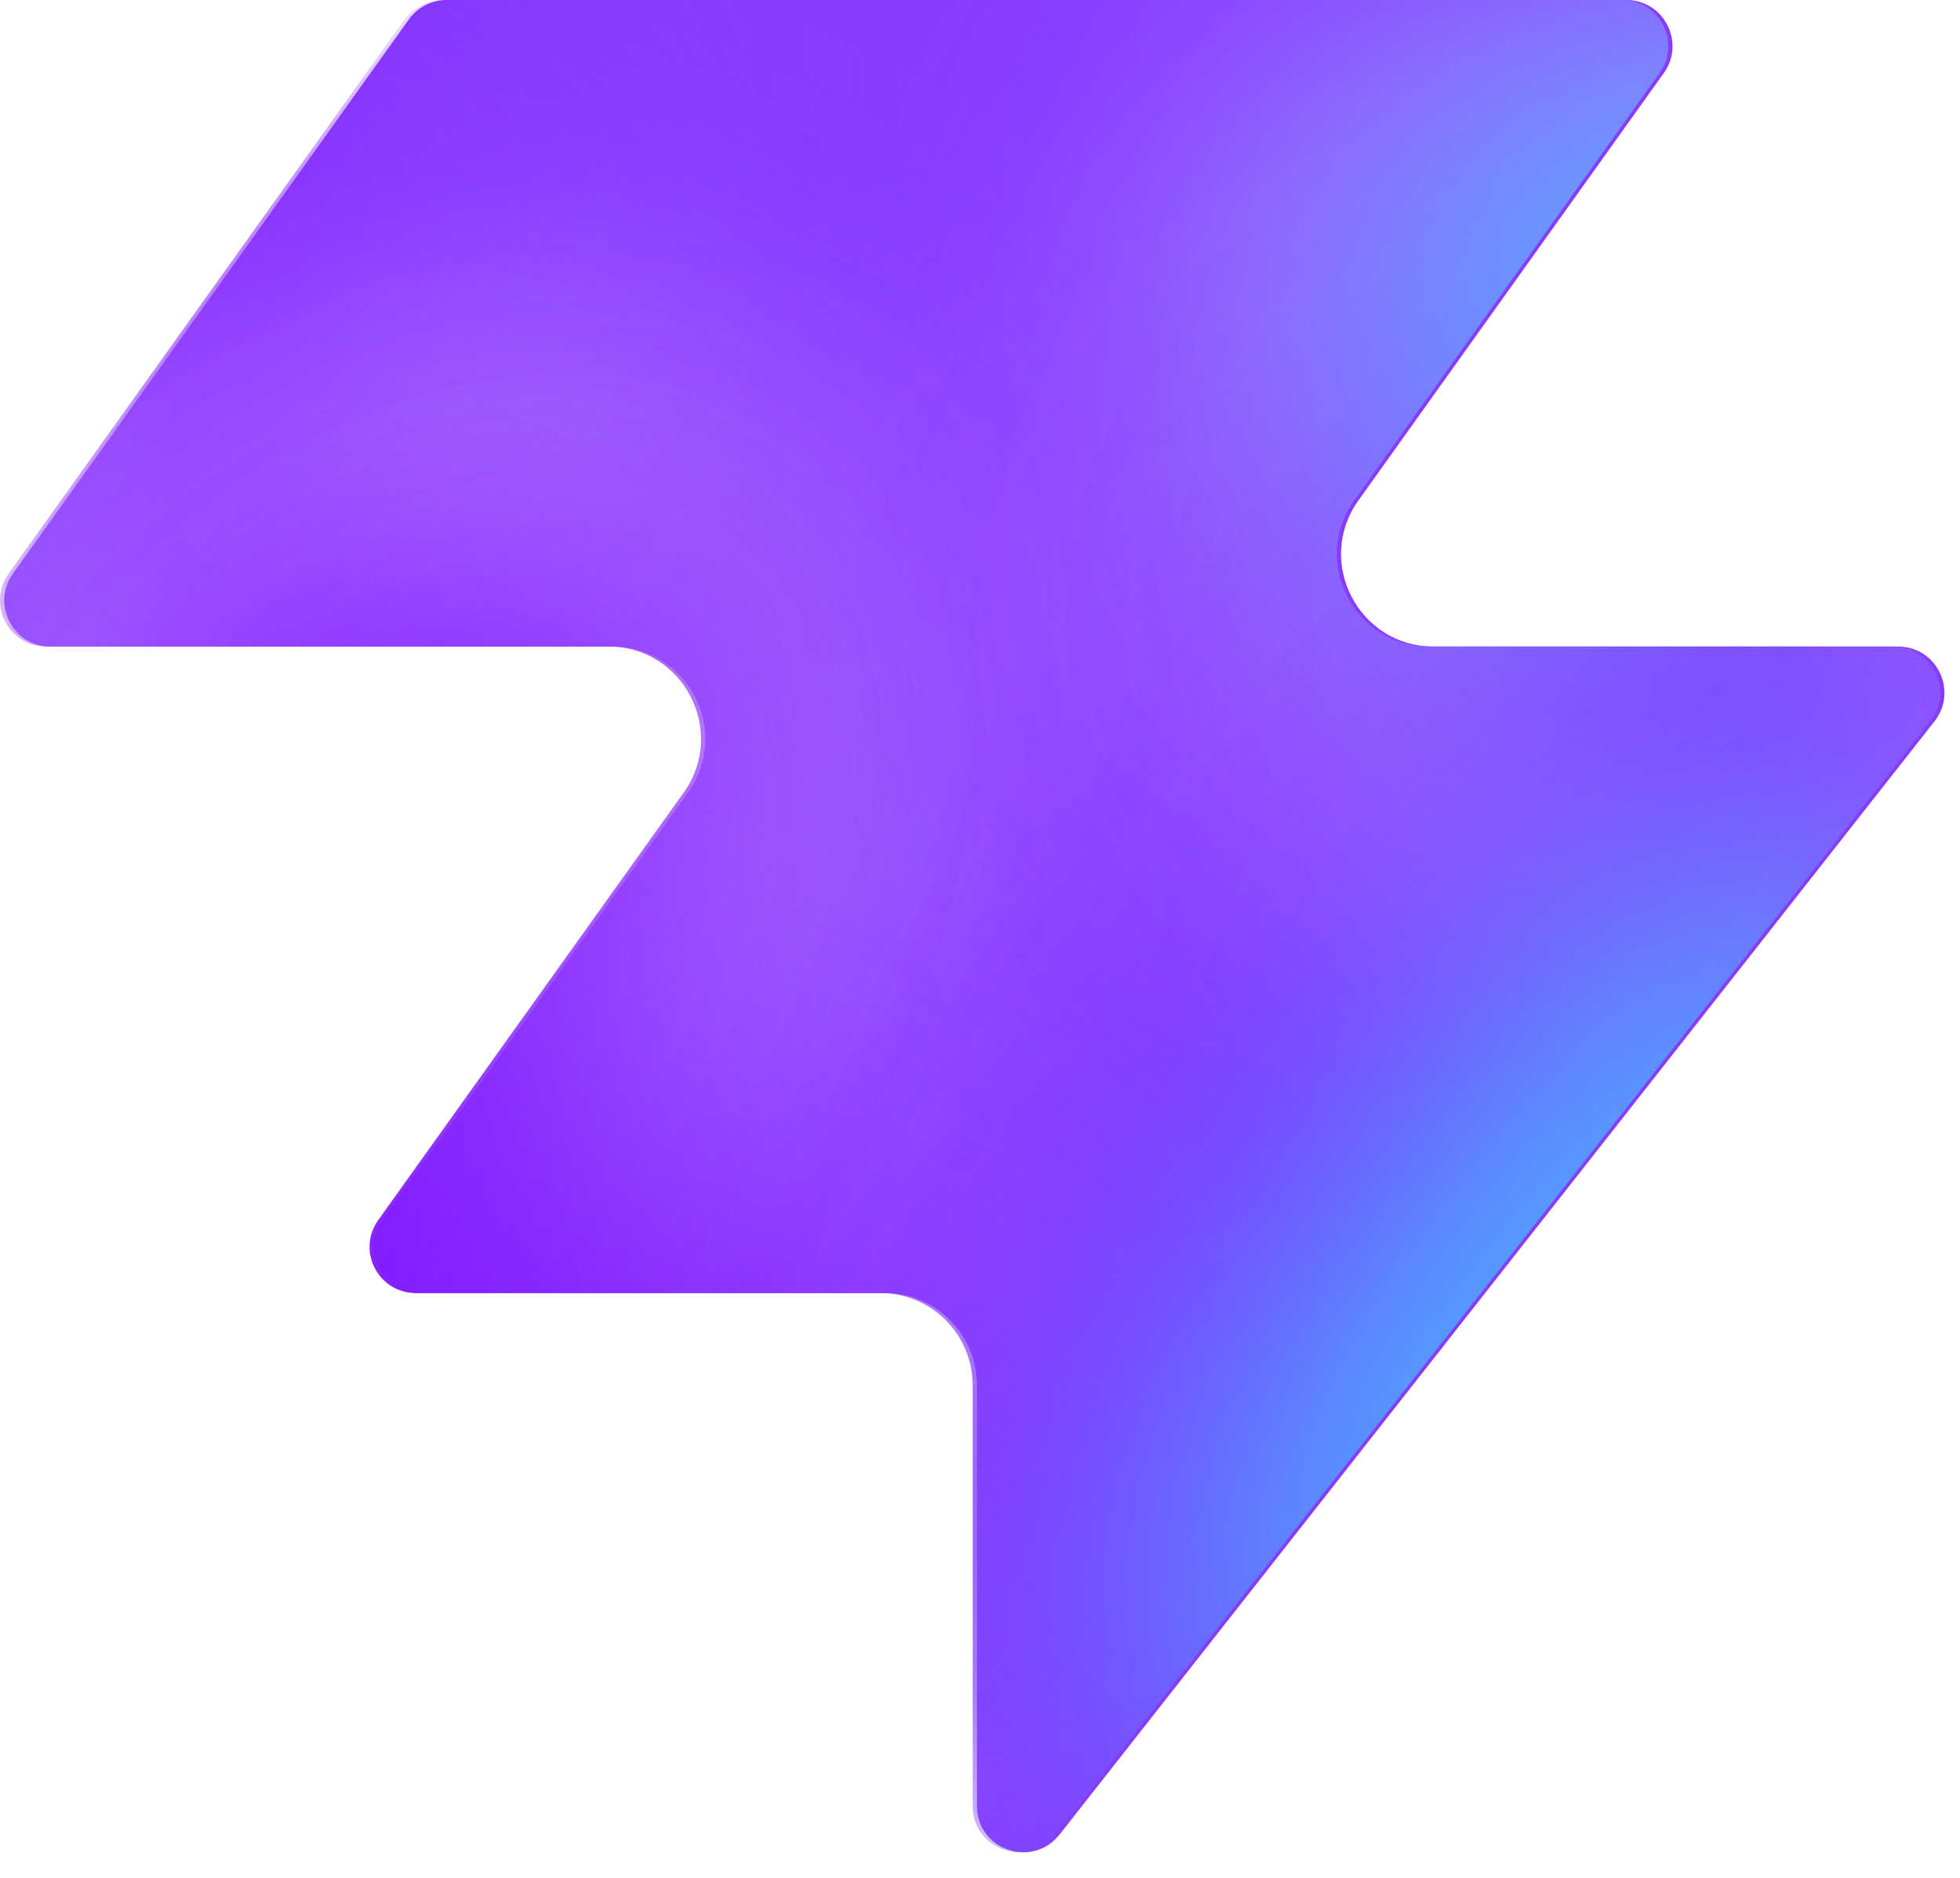
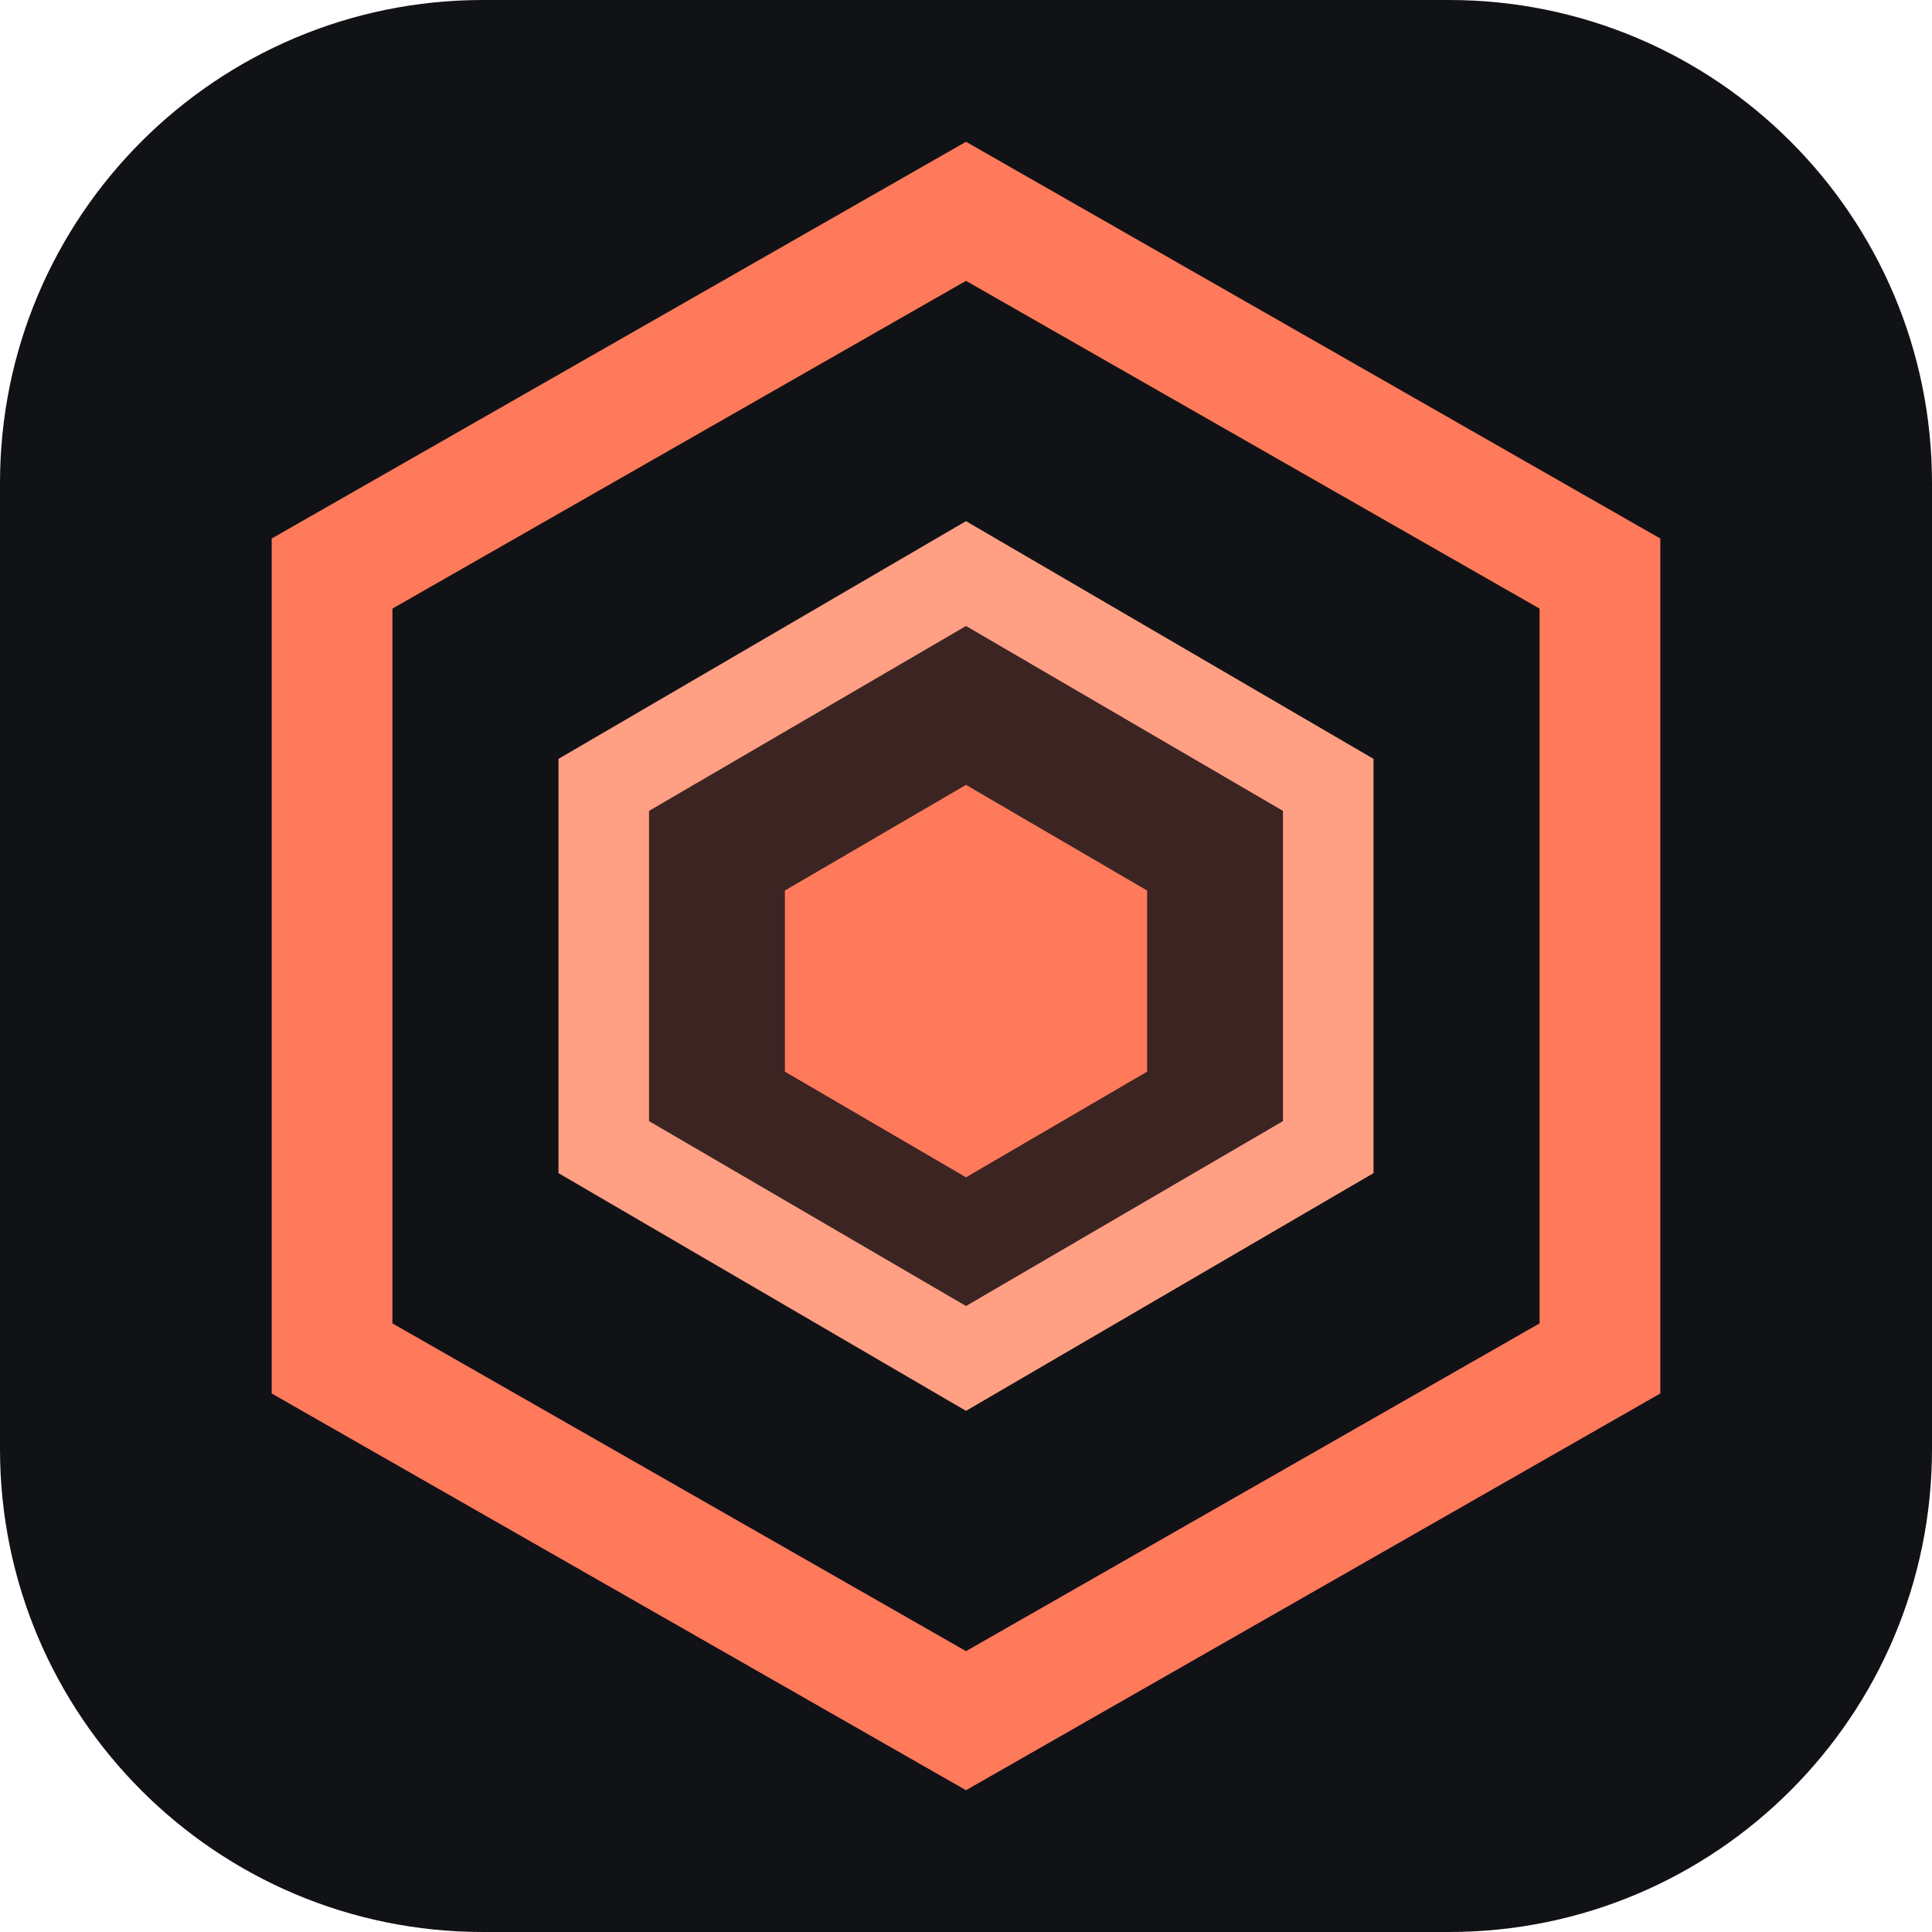
- <svg xmlns="http://www.w3.org/2000/svg" width="48" height="46" fill="none" viewBox="0 0 48 46">
-   <path fill="#863bff" d="M25.946 44.938c-.664.845-2.021.375-2.021-.698V33.937a2.26 2.26 0 0 0-2.262-2.262H10.287c-.92 0-1.456-1.04-.92-1.788l7.48-10.471c1.07-1.497 0-3.578-1.842-3.578H1.237c-.92 0-1.456-1.04-.92-1.788L10.013.474c.214-.297.556-.474.92-.474h28.894c.92 0 1.456 1.04.92 1.788l-7.48 10.471c-1.07 1.498 0 3.579 1.842 3.579h11.377c.943 0 1.473 1.088.89 1.83L25.947 44.94z" style="fill:#863bff;fill:color(display-p3 .525 .23 1);fill-opacity:1" />
-   <mask id="a" width="48" height="46" x="0" y="0" maskUnits="userSpaceOnUse" style="mask-type:alpha">
-     <path fill="#000" d="M25.842 44.938c-.664.844-2.021.375-2.021-.698V33.937a2.26 2.26 0 0 0-2.262-2.262H10.183c-.92 0-1.456-1.04-.92-1.788l7.48-10.471c1.07-1.498 0-3.579-1.842-3.579H1.133c-.92 0-1.456-1.04-.92-1.787L9.91.473c.214-.297.556-.474.92-.474h28.894c.92 0 1.456 1.04.92 1.788l-7.48 10.471c-1.07 1.498 0 3.578 1.842 3.578h11.377c.943 0 1.473 1.088.89 1.832L25.843 44.94z" style="fill:#000;fill-opacity:1" />
-   </mask>
-   <g mask="url(#a)">
-     <g filter="url(#b)">
-       <ellipse cx="5.508" cy="14.704" fill="#ede6ff" rx="5.508" ry="14.704" style="fill:#ede6ff;fill:color(display-p3 .927 .903 1);fill-opacity:1" transform="matrix(.00324 1 1 -.00324 -4.47 31.516)" />
-     </g>
-     <g filter="url(#c)">
-       <ellipse cx="10.399" cy="29.851" fill="#ede6ff" rx="10.399" ry="29.851" style="fill:#ede6ff;fill:color(display-p3 .927 .903 1);fill-opacity:1" transform="matrix(.00324 1 1 -.00324 -39.328 7.883)" />
-     </g>
-     <g filter="url(#d)">
-       <ellipse cx="5.508" cy="30.487" fill="#7e14ff" rx="5.508" ry="30.487" style="fill:#7e14ff;fill:color(display-p3 .492 .077 1);fill-opacity:1" transform="rotate(89.814 -25.913 -14.639)scale(1 -1)" />
-     </g>
-     <g filter="url(#e)">
-       <ellipse cx="5.508" cy="30.599" fill="#7e14ff" rx="5.508" ry="30.599" style="fill:#7e14ff;fill:color(display-p3 .492 .077 1);fill-opacity:1" transform="rotate(89.814 -32.644 -3.334)scale(1 -1)" />
-     </g>
-     <g filter="url(#f)">
-       <ellipse cx="5.508" cy="30.599" fill="#7e14ff" rx="5.508" ry="30.599" style="fill:#7e14ff;fill:color(display-p3 .492 .077 1);fill-opacity:1" transform="matrix(.00324 1 1 -.00324 -34.34 30.47)" />
-     </g>
-     <g filter="url(#g)">
-       <ellipse cx="14.072" cy="22.078" fill="#ede6ff" rx="14.072" ry="22.078" style="fill:#ede6ff;fill:color(display-p3 .927 .903 1);fill-opacity:1" transform="rotate(93.35 24.506 48.493)scale(-1 1)" />
-     </g>
-     <g filter="url(#h)">
-       <ellipse cx="3.47" cy="21.501" fill="#7e14ff" rx="3.47" ry="21.501" style="fill:#7e14ff;fill:color(display-p3 .492 .077 1);fill-opacity:1" transform="rotate(89.009 28.708 47.59)scale(-1 1)" />
-     </g>
-     <g filter="url(#i)">
-       <ellipse cx="3.47" cy="21.501" fill="#7e14ff" rx="3.47" ry="21.501" style="fill:#7e14ff;fill:color(display-p3 .492 .077 1);fill-opacity:1" transform="rotate(89.009 28.708 47.59)scale(-1 1)" />
-     </g>
-     <g filter="url(#j)">
-       <ellipse cx=".387" cy="8.972" fill="#7e14ff" rx="4.407" ry="29.108" style="fill:#7e14ff;fill:color(display-p3 .492 .077 1);fill-opacity:1" transform="rotate(39.51 .387 8.972)" />
-     </g>
-     <g filter="url(#k)">
-       <ellipse cx="47.523" cy="-6.092" fill="#7e14ff" rx="4.407" ry="29.108" style="fill:#7e14ff;fill:color(display-p3 .492 .077 1);fill-opacity:1" transform="rotate(37.892 47.523 -6.092)" />
-     </g>
-     <g filter="url(#l)">
-       <ellipse cx="41.412" cy="6.333" fill="#47bfff" rx="5.971" ry="9.665" style="fill:#47bfff;fill:color(display-p3 .28 .748 1);fill-opacity:1" transform="rotate(37.892 41.412 6.333)" />
-     </g>
-     <g filter="url(#m)">
-       <ellipse cx="-1.879" cy="38.332" fill="#7e14ff" rx="4.407" ry="29.108" style="fill:#7e14ff;fill:color(display-p3 .492 .077 1);fill-opacity:1" transform="rotate(37.892 -1.88 38.332)" />
-     </g>
-     <g filter="url(#n)">
-       <ellipse cx="-1.879" cy="38.332" fill="#7e14ff" rx="4.407" ry="29.108" style="fill:#7e14ff;fill:color(display-p3 .492 .077 1);fill-opacity:1" transform="rotate(37.892 -1.88 38.332)" />
-     </g>
-     <g filter="url(#o)">
-       <ellipse cx="35.651" cy="29.907" fill="#7e14ff" rx="4.407" ry="29.108" style="fill:#7e14ff;fill:color(display-p3 .492 .077 1);fill-opacity:1" transform="rotate(37.892 35.651 29.907)" />
-     </g>
-     <g filter="url(#p)">
-       <ellipse cx="38.418" cy="32.4" fill="#47bfff" rx="5.971" ry="15.297" style="fill:#47bfff;fill:color(display-p3 .28 .748 1);fill-opacity:1" transform="rotate(37.892 38.418 32.4)" />
-     </g>
-   </g>
-   <defs>
-     <filter id="b" width="60.045" height="41.654" x="-19.77" y="16.149" color-interpolation-filters="sRGB" filterUnits="userSpaceOnUse">
-       <feFlood flood-opacity="0" result="BackgroundImageFix" />
-       <feBlend in="SourceGraphic" in2="BackgroundImageFix" result="shape" />
-       <feGaussianBlur result="effect1_foregroundBlur_2002_17158" stdDeviation="7.659" />
-     </filter>
-     <filter id="c" width="90.34" height="51.437" x="-54.613" y="-7.533" color-interpolation-filters="sRGB" filterUnits="userSpaceOnUse">
-       <feFlood flood-opacity="0" result="BackgroundImageFix" />
-       <feBlend in="SourceGraphic" in2="BackgroundImageFix" result="shape" />
-       <feGaussianBlur result="effect1_foregroundBlur_2002_17158" stdDeviation="7.659" />
-     </filter>
-     <filter id="d" width="79.355" height="29.4" x="-49.64" y="2.03" color-interpolation-filters="sRGB" filterUnits="userSpaceOnUse">
-       <feFlood flood-opacity="0" result="BackgroundImageFix" />
-       <feBlend in="SourceGraphic" in2="BackgroundImageFix" result="shape" />
-       <feGaussianBlur result="effect1_foregroundBlur_2002_17158" stdDeviation="4.596" />
-     </filter>
-     <filter id="e" width="79.579" height="29.4" x="-45.045" y="20.029" color-interpolation-filters="sRGB" filterUnits="userSpaceOnUse">
-       <feFlood flood-opacity="0" result="BackgroundImageFix" />
-       <feBlend in="SourceGraphic" in2="BackgroundImageFix" result="shape" />
-       <feGaussianBlur result="effect1_foregroundBlur_2002_17158" stdDeviation="4.596" />
-     </filter>
-     <filter id="f" width="79.579" height="29.4" x="-43.513" y="21.178" color-interpolation-filters="sRGB" filterUnits="userSpaceOnUse">
-       <feFlood flood-opacity="0" result="BackgroundImageFix" />
-       <feBlend in="SourceGraphic" in2="BackgroundImageFix" result="shape" />
-       <feGaussianBlur result="effect1_foregroundBlur_2002_17158" stdDeviation="4.596" />
-     </filter>
-     <filter id="g" width="74.749" height="58.852" x="15.756" y="-17.901" color-interpolation-filters="sRGB" filterUnits="userSpaceOnUse">
-       <feFlood flood-opacity="0" result="BackgroundImageFix" />
-       <feBlend in="SourceGraphic" in2="BackgroundImageFix" result="shape" />
-       <feGaussianBlur result="effect1_foregroundBlur_2002_17158" stdDeviation="7.659" />
-     </filter>
-     <filter id="h" width="61.377" height="25.362" x="23.548" y="2.284" color-interpolation-filters="sRGB" filterUnits="userSpaceOnUse">
-       <feFlood flood-opacity="0" result="BackgroundImageFix" />
-       <feBlend in="SourceGraphic" in2="BackgroundImageFix" result="shape" />
-       <feGaussianBlur result="effect1_foregroundBlur_2002_17158" stdDeviation="4.596" />
-     </filter>
-     <filter id="i" width="61.377" height="25.362" x="23.548" y="2.284" color-interpolation-filters="sRGB" filterUnits="userSpaceOnUse">
-       <feFlood flood-opacity="0" result="BackgroundImageFix" />
-       <feBlend in="SourceGraphic" in2="BackgroundImageFix" result="shape" />
-       <feGaussianBlur result="effect1_foregroundBlur_2002_17158" stdDeviation="4.596" />
-     </filter>
-     <filter id="j" width="56.045" height="63.649" x="-27.636" y="-22.853" color-interpolation-filters="sRGB" filterUnits="userSpaceOnUse">
-       <feFlood flood-opacity="0" result="BackgroundImageFix" />
-       <feBlend in="SourceGraphic" in2="BackgroundImageFix" result="shape" />
-       <feGaussianBlur result="effect1_foregroundBlur_2002_17158" stdDeviation="4.596" />
-     </filter>
-     <filter id="k" width="54.814" height="64.646" x="20.116" y="-38.415" color-interpolation-filters="sRGB" filterUnits="userSpaceOnUse">
-       <feFlood flood-opacity="0" result="BackgroundImageFix" />
-       <feBlend in="SourceGraphic" in2="BackgroundImageFix" result="shape" />
-       <feGaussianBlur result="effect1_foregroundBlur_2002_17158" stdDeviation="4.596" />
-     </filter>
-     <filter id="l" width="33.541" height="35.313" x="24.641" y="-11.323" color-interpolation-filters="sRGB" filterUnits="userSpaceOnUse">
-       <feFlood flood-opacity="0" result="BackgroundImageFix" />
-       <feBlend in="SourceGraphic" in2="BackgroundImageFix" result="shape" />
-       <feGaussianBlur result="effect1_foregroundBlur_2002_17158" stdDeviation="4.596" />
-     </filter>
-     <filter id="m" width="54.814" height="64.646" x="-29.286" y="6.009" color-interpolation-filters="sRGB" filterUnits="userSpaceOnUse">
-       <feFlood flood-opacity="0" result="BackgroundImageFix" />
-       <feBlend in="SourceGraphic" in2="BackgroundImageFix" result="shape" />
-       <feGaussianBlur result="effect1_foregroundBlur_2002_17158" stdDeviation="4.596" />
-     </filter>
-     <filter id="n" width="54.814" height="64.646" x="-29.286" y="6.009" color-interpolation-filters="sRGB" filterUnits="userSpaceOnUse">
-       <feFlood flood-opacity="0" result="BackgroundImageFix" />
-       <feBlend in="SourceGraphic" in2="BackgroundImageFix" result="shape" />
-       <feGaussianBlur result="effect1_foregroundBlur_2002_17158" stdDeviation="4.596" />
-     </filter>
-     <filter id="o" width="54.814" height="64.646" x="8.244" y="-2.416" color-interpolation-filters="sRGB" filterUnits="userSpaceOnUse">
-       <feFlood flood-opacity="0" result="BackgroundImageFix" />
-       <feBlend in="SourceGraphic" in2="BackgroundImageFix" result="shape" />
-       <feGaussianBlur result="effect1_foregroundBlur_2002_17158" stdDeviation="4.596" />
-     </filter>
-     <filter id="p" width="39.409" height="43.623" x="18.713" y="10.588" color-interpolation-filters="sRGB" filterUnits="userSpaceOnUse">
-       <feFlood flood-opacity="0" result="BackgroundImageFix" />
-       <feBlend in="SourceGraphic" in2="BackgroundImageFix" result="shape" />
-       <feGaussianBlur result="effect1_foregroundBlur_2002_17158" stdDeviation="4.596" />
-     </filter>
-   </defs>
+ <svg xmlns="http://www.w3.org/2000/svg" viewBox="0 0 64 64">
+   <rect width="64" height="64" rx="16" fill="#111216" />
+   <path d="M32 7 53 19v26L32 57 11 45V19L32 7Z" fill="none" stroke="#ff795b" stroke-width="4" />
+   <path d="m32 19 12 7v12l-12 7-12-7V26l12-7Z" fill="#ff795b" fill-opacity=".18" stroke="#ff9f84" stroke-width="3" />
+   <path d="m32 26 6 3.5v6L32 39l-6-3.5v-6l6-3.5Z" fill="#ff795b" />
</svg>
